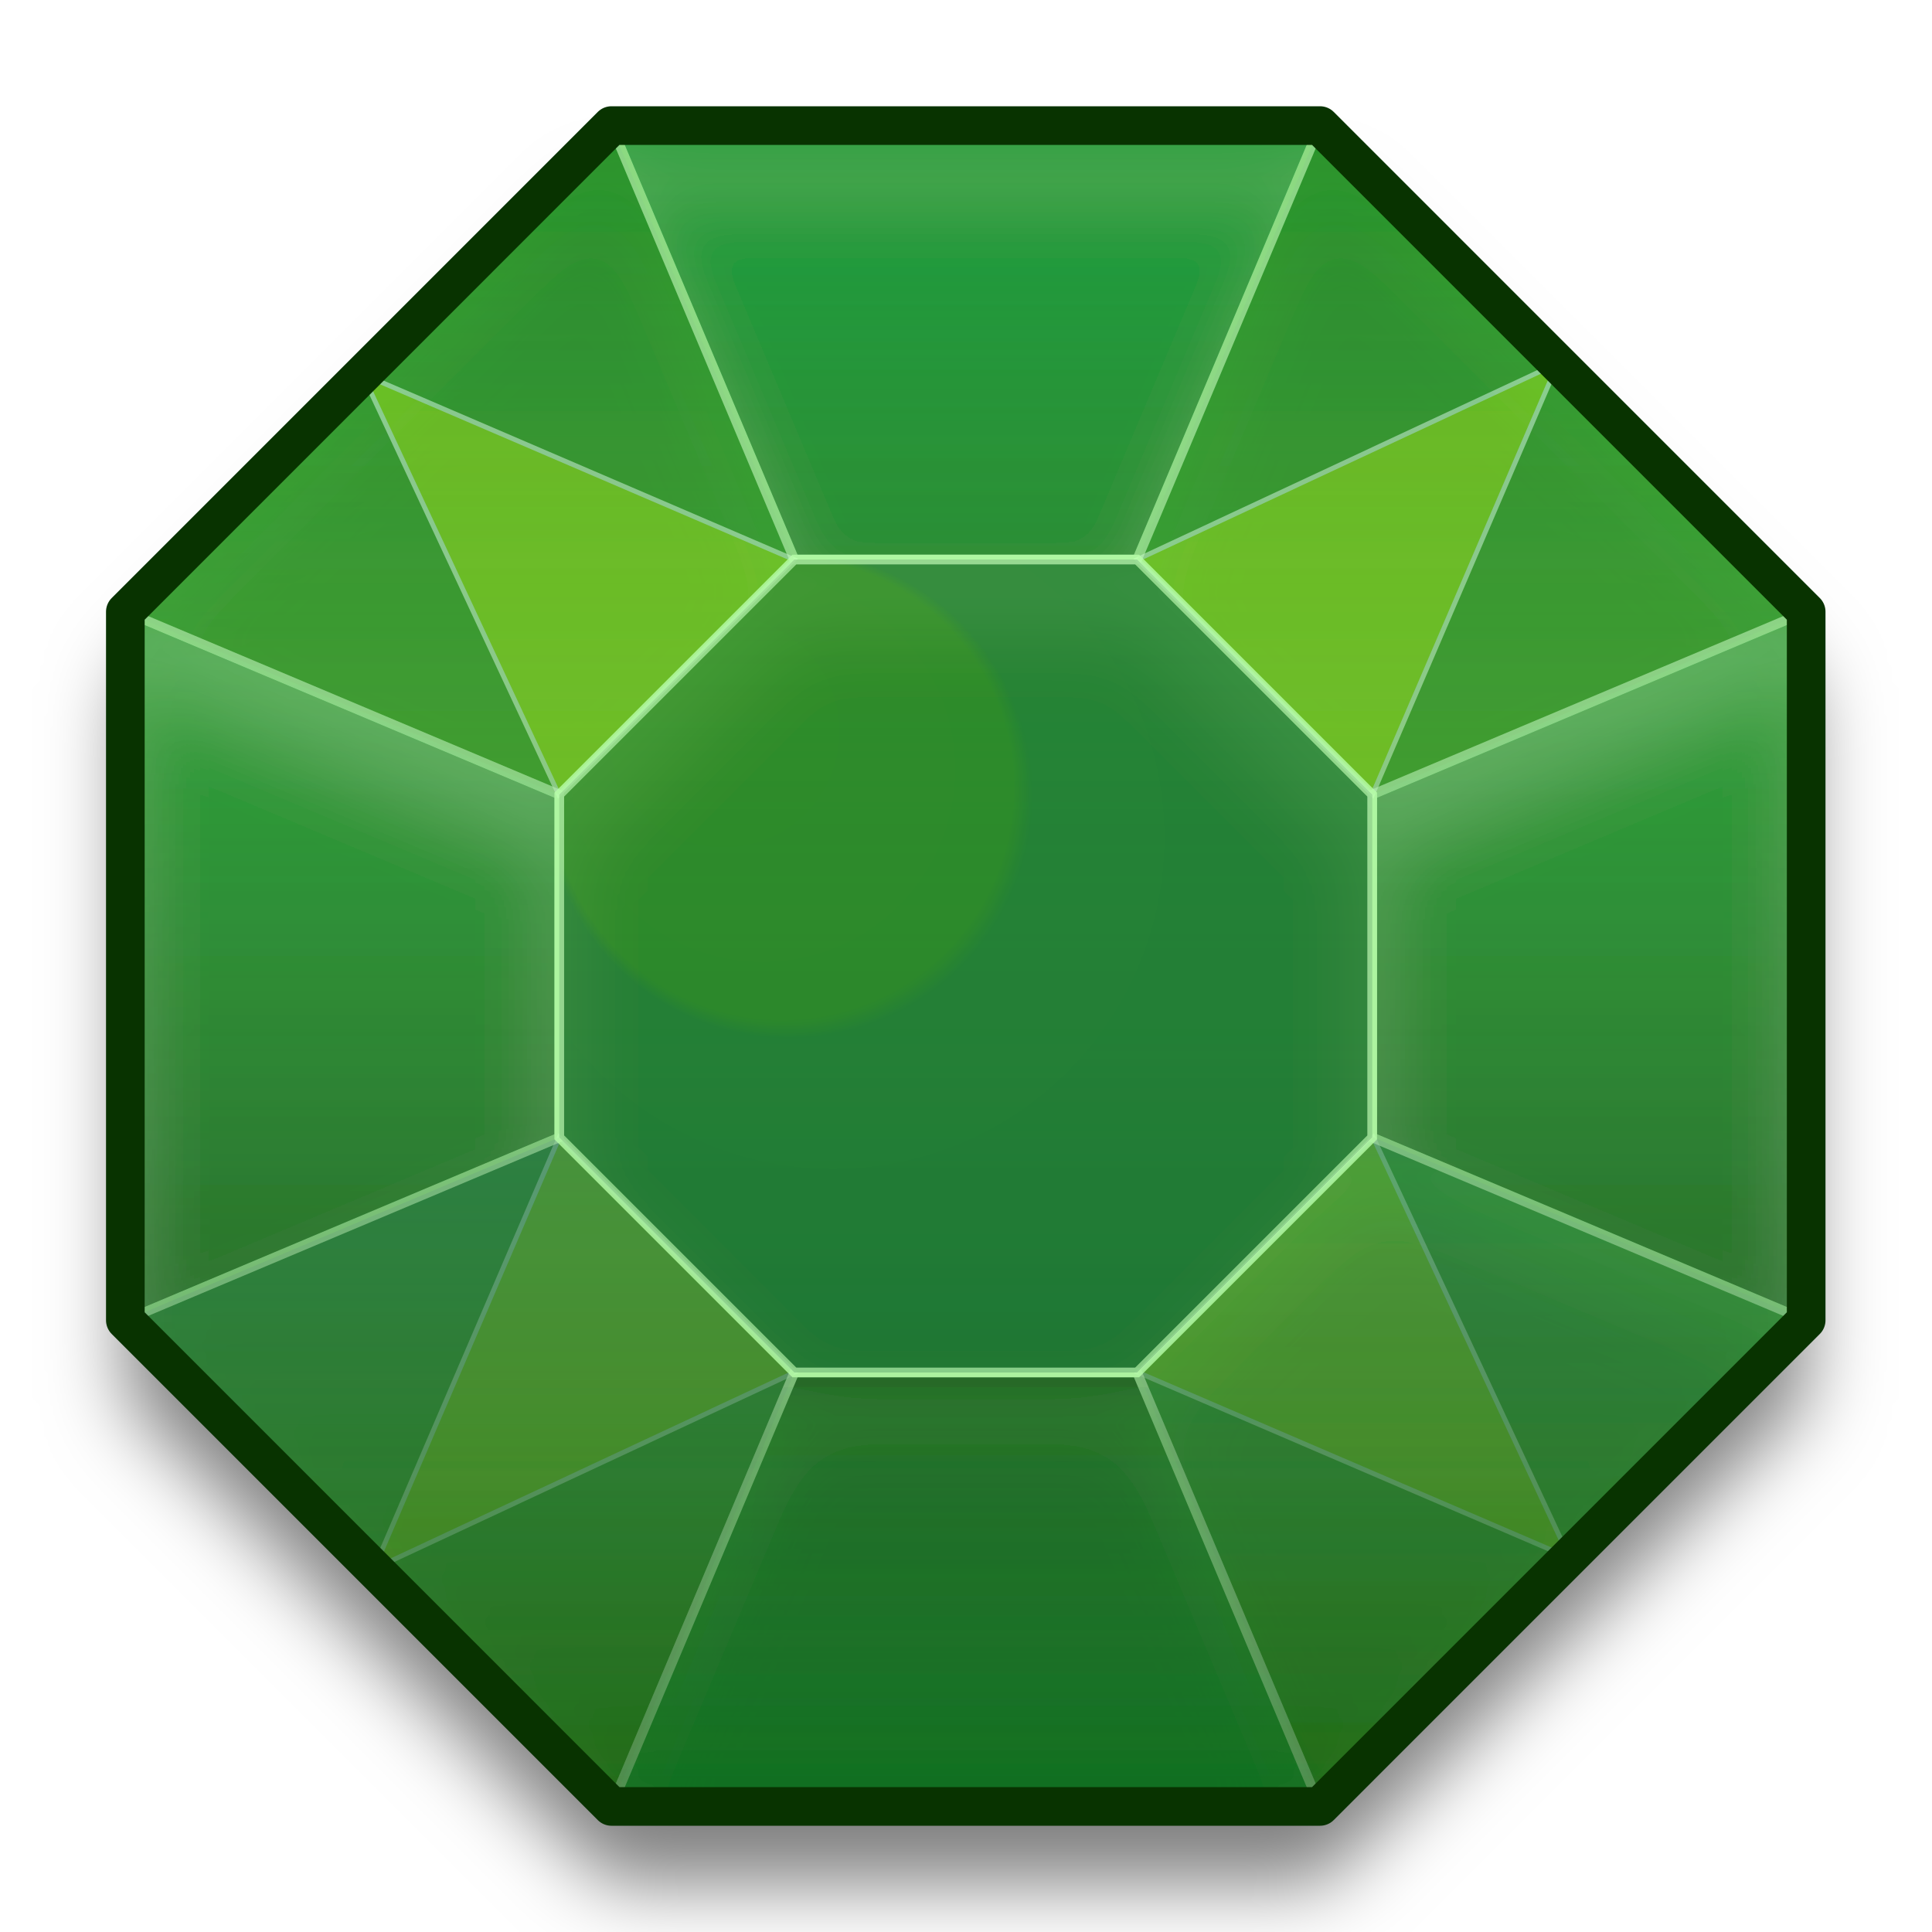
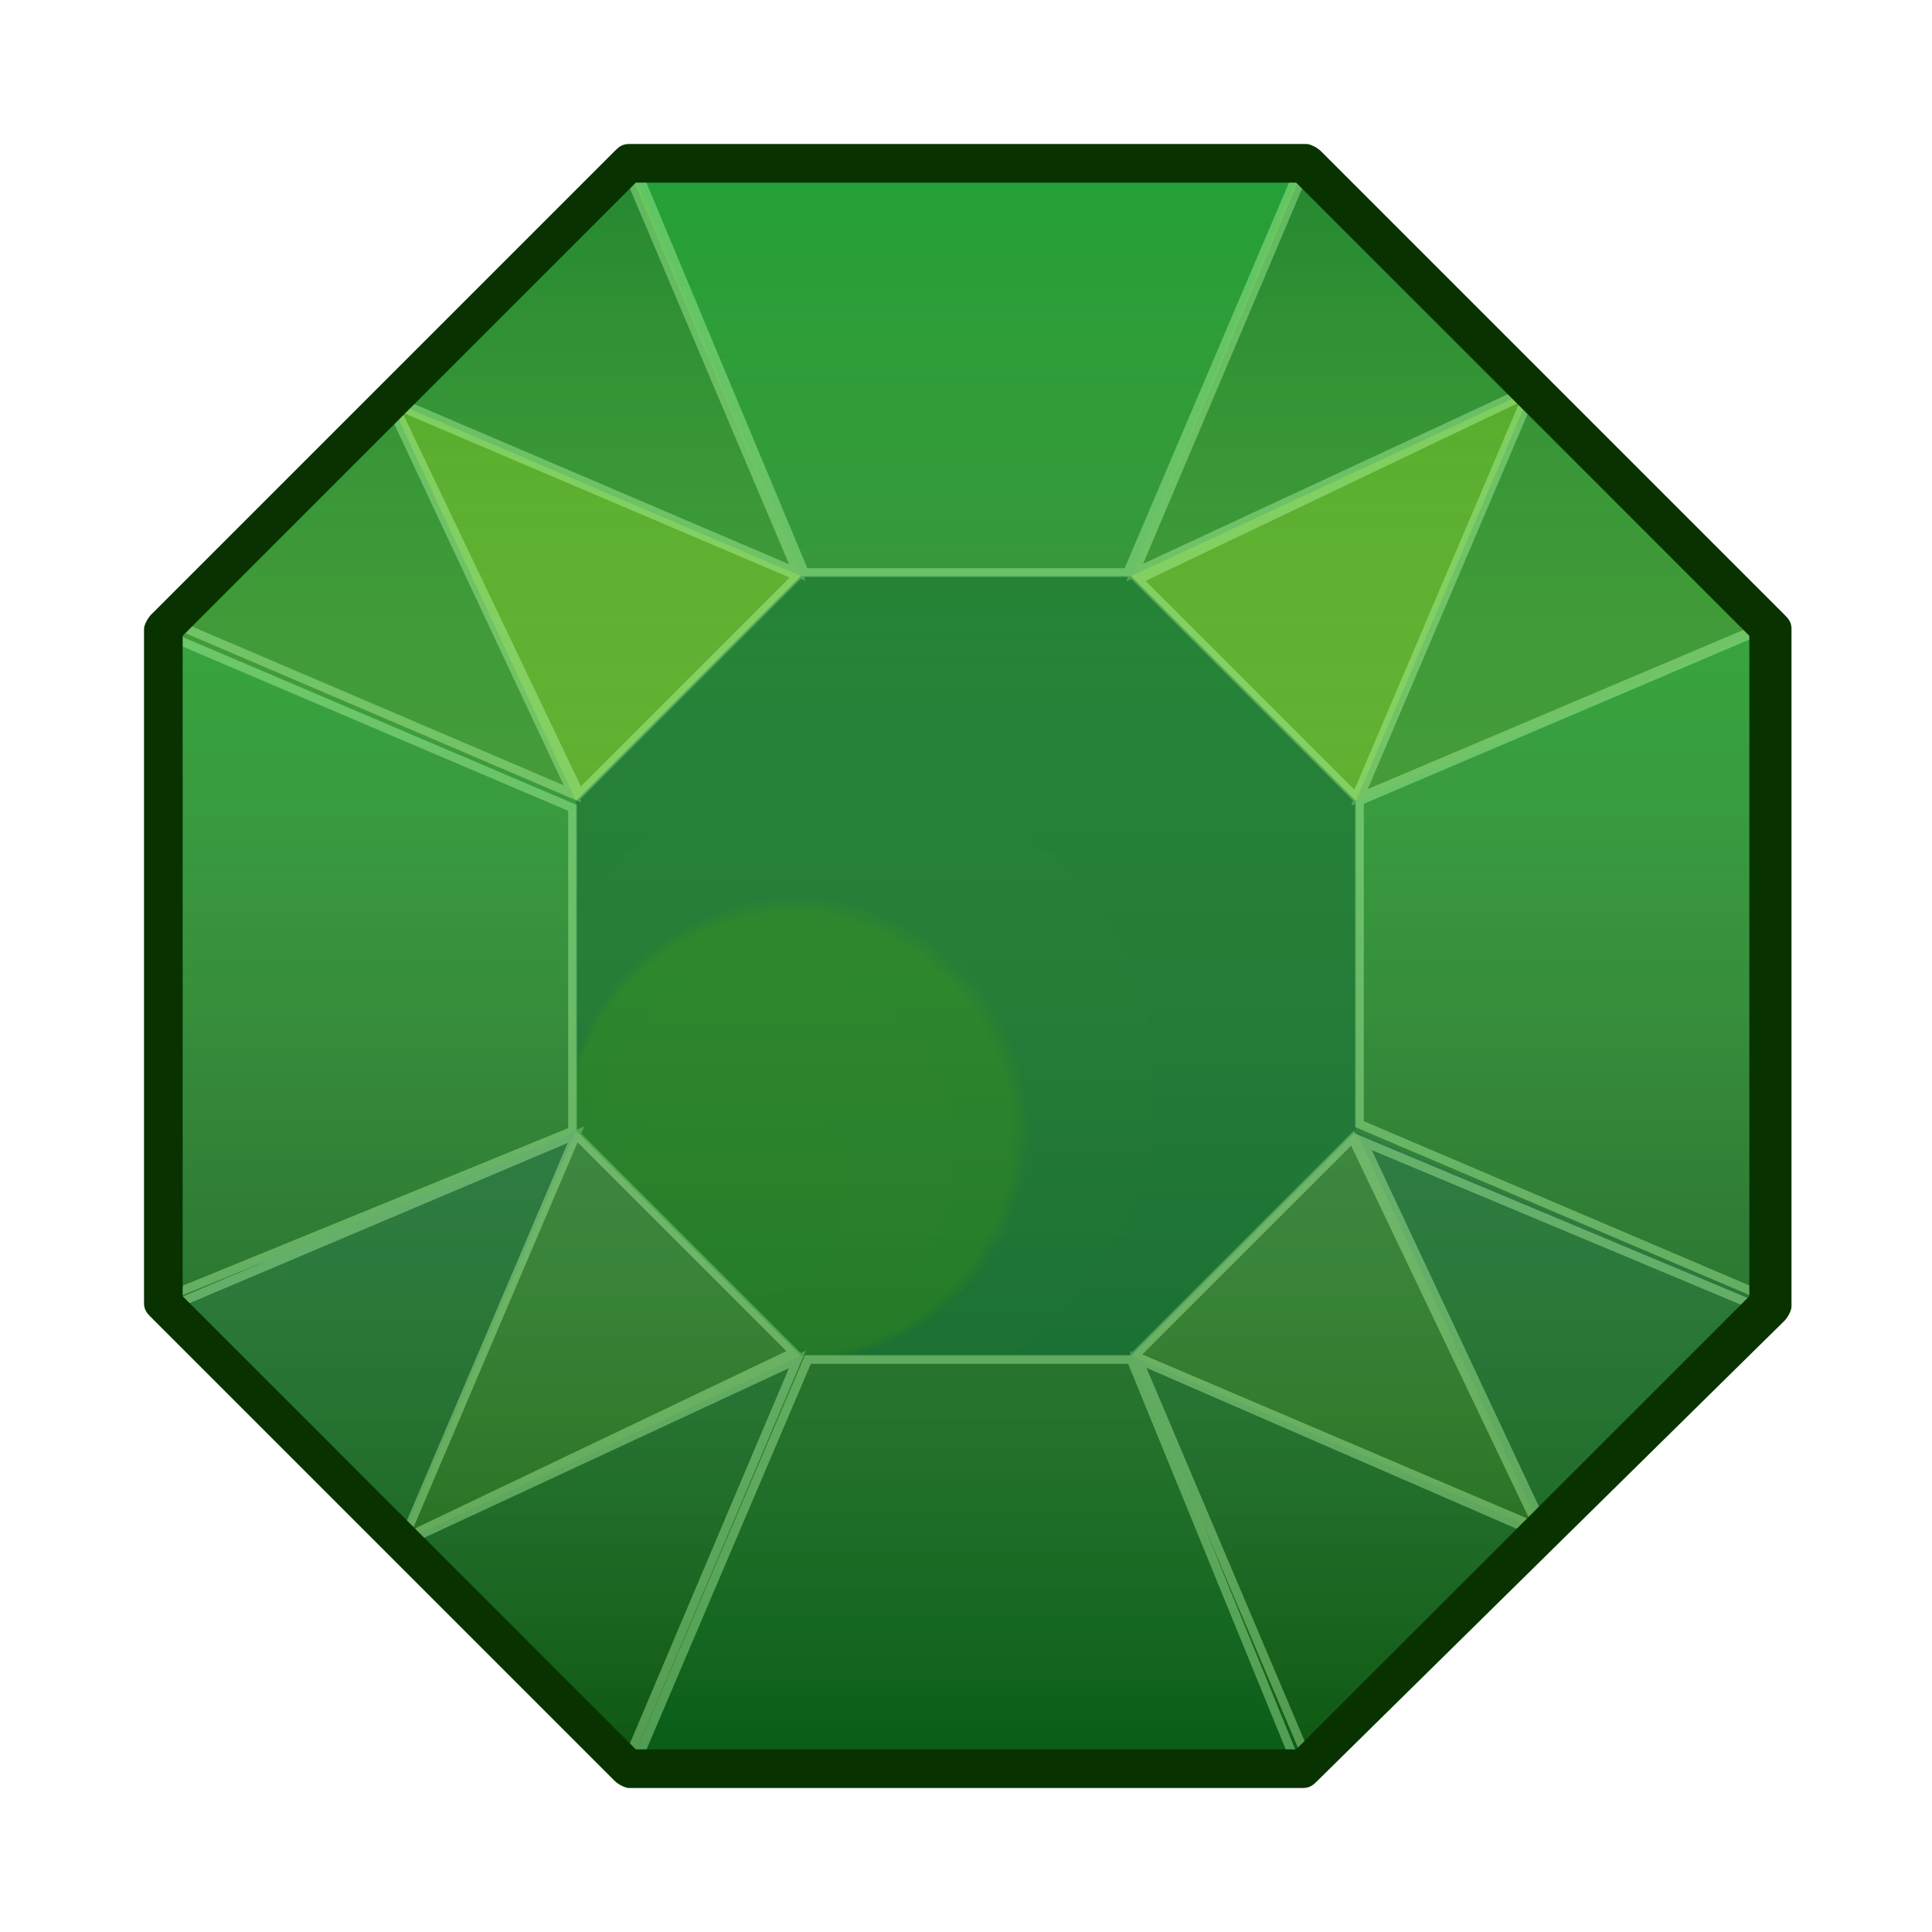
- <svg xmlns="http://www.w3.org/2000/svg" viewBox="0 0 100 100">
-   <defs>
-     <filter x="-6.1%" y="-3.9%" width="112.1%" height="113.2%" filterUnits="objectBoundingBox" id="filter-2">
-       <feOffset dx="0" dy="4" in="SourceAlpha" result="numbersShadowOffsetOuter2" />
-       <feGaussianBlur stdDeviation="2" in="numbersShadowOffsetOuter2" result="numbersShadowBlurOuter2" />
-       <feColorMatrix values="0 0 0 0 0   0 0 0 0 0   0 0 0 0 0  0 0 0 0.5 0" type="matrix" in="numbersShadowBlurOuter2" result="numbersShadowMatrixOuter2" />
-       <feMerge>
-         <feMergeNode in="numbersShadowMatrixOuter2" />
-         <feMergeNode in="SourceGraphic" />
-       </feMerge>
-     </filter>
-     <filter id="hightlight-1">
-       <feComponentTransfer in="SourceAlpha">
-         <feFuncA type="table" tableValues=".5 0" />
-       </feComponentTransfer>
-       <feGaussianBlur stdDeviation="2" />
-       <feOffset dx="0" dy="3" result="offsetblur" />
-       <feFlood flood-color="#ccffcc80" result="color" />
-       <feComposite in2="offsetblur" operator="in" />
-       <feComposite in2="SourceAlpha" operator="in" />
-       <feMerge>
-         <feMergeNode in="SourceGraphic" />
-         <feMergeNode />
-       </feMerge>
-     </filter>
-     <filter id="hightlight-2">
-       <feComponentTransfer in="SourceAlpha">
-         <feFuncA type="table" tableValues=".5 0" />
-       </feComponentTransfer>
-       <feGaussianBlur stdDeviation="2" />
-       <feOffset dx="0" dy="3" result="offsetblur" />
-       <feFlood flood-color="#292" result="color" />
-       <feComposite in2="offsetblur" operator="in" />
-       <feComposite in2="SourceAlpha" operator="in" />
-       <feMerge>
-         <feMergeNode in="SourceGraphic" />
-         <feMergeNode />
-       </feMerge>
-     </filter>
-     <radialGradient id="SVGID_11_" cx="52.112" cy="46.375" r="40.31" fx="79.046" fy="76.366" gradientUnits="userSpaceOnUse">
-       <stop offset="4.379204e-04" style="stop-color:#297F00" />
-       <stop offset="0.605" style="stop-color:#267C03" />
-       <stop offset="0.612" style="stop-color:#025631" />
-       <stop offset="1" style="stop-color:#005434" />
-     </radialGradient>
-     <linearGradient id="SVGID_1_" gradientUnits="userSpaceOnUse" x1="23.802" y1="93.5" x2="23.802" y2="58.87">
-       <stop offset="4.379204e-04" style="stop-color:#297F00" />
-       <stop offset="1" style="stop-color:#005434" />
-     </linearGradient>
-     <linearGradient id="SVGID_2_" gradientUnits="userSpaceOnUse" x1="76.223" y1="93.5" x2="76.223" y2="58.87">
-       <stop offset="4.379204e-04" style="stop-color:#297F00" />
-       <stop offset="1" style="stop-color:#005434" />
-     </linearGradient>
-     <linearGradient id="SVGID_3_" gradientUnits="userSpaceOnUse" x1="76.197" y1="41.129" x2="76.197" y2="6.5">
-       <stop offset="4.379204e-04" style="stop-color:#297F00" />
-       <stop offset="1" style="stop-color:#005434" />
-     </linearGradient>
-     <linearGradient id="SVGID_4_" gradientUnits="userSpaceOnUse" x1="23.777" y1="41.129" x2="23.777" y2="6.5">
-       <stop offset="4.379204e-04" style="stop-color:#297F00" />
-       <stop offset="1" style="stop-color:#005434" />
-     </linearGradient>
-     <linearGradient id="SVGID_5_" gradientUnits="userSpaceOnUse" x1="49.987" y1="71.039" x2="49.987" y2="93.5">
-       <stop offset="0" style="stop-color:#003F00" />
-       <stop offset="1" style="stop-color:#009422" />
-     </linearGradient>
-     <linearGradient id="SVGID_6_" gradientUnits="userSpaceOnUse" x1="82.257" y1="68.338" x2="82.257" y2="31.663">
-       <stop offset="0" style="stop-color:#003F00" />
-       <stop offset="1" style="stop-color:#009422" />
-     </linearGradient>
-     <linearGradient id="SVGID_7_" gradientUnits="userSpaceOnUse" x1="17.718" y1="68.338" x2="17.718" y2="31.663">
-       <stop offset="0" style="stop-color:#003F00" />
-       <stop offset="1" style="stop-color:#009422" />
-     </linearGradient>
-     <linearGradient id="SVGID_8_" gradientUnits="userSpaceOnUse" x1="49.988" y1="28.96" x2="49.988" y2="6.5">
-       <stop offset="0" style="stop-color:#006A18" />
-       <stop offset="1" style="stop-color:#009447" />
-     </linearGradient>
-     <linearGradient id="SVGID_9_" gradientUnits="userSpaceOnUse" x1="50.001" y1="7" x2="50.001" y2="94.001">
-       <stop offset="4.379204e-04" style="stop-color:#D4FFE6;stop-opacity:0.1" />
-       <stop offset="1" style="stop-color:#003F14" />
-     </linearGradient>
-     <radialGradient id="SVGID_10_" cx="49.987" cy="50" r="30.718" fx="34.44" fy="34.948" gradientUnits="userSpaceOnUse">
-       <stop offset="4.379204e-04" style="stop-color:#297F00" />
-       <stop offset="0.389" style="stop-color:#267C03" />
-       <stop offset="0.411" style="stop-color:#025631" />
-       <stop offset="1" style="stop-color:#005434" />
-     </radialGradient>
-   </defs>
-   <polygon fill="#269B15" filter="url(#filter-2)" points="93.487,31.662 68.326,6.5 31.648,6.5 6.488,31.662 6.488,68.338 31.648,93.5 68.326,93.5 93.487,68.338 " />
-   <polygon fill="#8AE200" stroke="#CAFFCC" stroke-width="0.25" points="41.117,71.039 19.353,81.204 28.948,58.87 " />
-   <polygon fill="#8AE200" stroke="#CAFFCC" stroke-width="0.25" points="71.078,58.87 81.241,80.635 58.907,71.039 " />
-   <polygon fill="#8AE200" stroke="#CAFFCC" stroke-width="0.25" points="58.87,28.96 80.635,18.796 71.039,41.129 " />
-   <polygon fill="#8AE200" stroke="#CAFFCC" stroke-width="0.25" points="28.922,41.129 18.759,19.365 41.093,28.96 " />
-   <polygon opacity="0.6" fill="url(#SVGID_1_)" points="31.648,93.5 41.117,71.039 28.948,58.87 6.488,68.338 " />
-   <polygon opacity="0.6" filter="url(#hightlight-2)" fill="url(#SVGID_2_)" points="93.538,68.338 71.078,58.87 58.907,71.039 68.376,93.5 " />
-   <polygon opacity="0.4" filter="url(#hightlight-2)" fill="url(#SVGID_3_)" points="68.352,6.5 58.883,28.96 71.052,41.129 93.513,31.662 " />
-   <polygon opacity="0.4" filter="url(#hightlight-2)" fill="url(#SVGID_4_)" points="6.462,31.662 28.922,41.129 41.093,28.96 31.624,6.5 " />
-   <polygon opacity="0.7" filter="url(#hightlight-2)" fill="url(#SVGID_5_)" stroke="#C8FFBB" stroke-width="0.5" points="41.117,71.039 31.648,93.5 68.326,93.5 58.856,71.039 " />
-   <polygon opacity="0.6" filter="url(#hightlight-1)" fill="url(#SVGID_6_)" stroke="#C8FFBB" stroke-width="0.5" points="71.026,58.87 93.487,68.338 93.487,31.662 71.026,41.129 " />
-   <polygon opacity="0.6" filter="url(#hightlight-1)" fill="url(#SVGID_7_)" stroke="#C8FFBB" stroke-width="0.5" points="28.948,41.129 6.488,31.662 6.488,68.338 28.948,58.87 " />
-   <polygon opacity="0.6" filter="url(#hightlight-1)" fill="url(#SVGID_8_)" stroke="#C8FFBB" stroke-width="0.5" points="58.856,28.96 68.326,6.5 31.648,6.5 41.117,28.96 " />
-   <polygon opacity="0.5" filter="url(#hightlight-1)" fill="url(#SVGID_9_)" points="93.5,31.662 68.339,6.5 31.661,6.5 6.501,31.662 6.501,68.338 31.661,93.5 68.339,93.5 93.5,68.338 " />
-   <polygon opacity="0.3" fill="url(#SVGID_10_)" points="71.026,41.129 58.856,28.96 41.117,28.96 28.948,41.129 28.948,58.87 41.117,71.039 58.856,71.039 71.026,58.87 " />
-   <polygon fill="none" stroke="#083300" stroke-width="2" stroke-linejoin="round" points="93.487,31.662 68.326,6.5 31.648,6.5 6.488,31.662 6.488,68.338 31.648,93.5 68.326,93.5 93.487,68.338 " />
-   <polygon opacity="0.8" fill="none" stroke="#B8FFA9" stroke-width="0.5" points="71.026,41.129 58.856,28.961 41.117,28.961 28.948,41.129 28.948,58.87 41.117,71.039 58.856,71.039 71.026,58.87 " />
-   <polygon opacity="0.2" filter="url(#hightlight-1)" fill="url(#SVGID_11_)" points="71.026,41.129 58.856,28.96 41.117,28.96 28.948,41.129 28.948,58.869 41.117,71.039 58.856,71.039 71.026,58.869 " />
+ <svg xmlns="http://www.w3.org/2000/svg" viewBox="0 0 55 55">
+   <style type="text/css">
+ 		.st0{fill:#269B15;}
+ 		.st1{opacity:0.4;fill:url(#SVGID_1_);}
+ 		.st2{opacity:0.4;fill:url(#SVGID_2_);}
+ 		.st3{opacity:0.4;fill:url(#SVGID_3_);}
+ 		.st4{opacity:0.4;fill:url(#SVGID_4_);}
+ 		.st5{opacity:0.7;fill:#8AE200;}
+ 		.st6{opacity:0.6;fill:url(#SVGID_5_);enable-background:new    ;}
+ 		.st7{opacity:0.6;fill:url(#SVGID_6_);enable-background:new    ;}
+ 		.st8{opacity:0.4;fill:url(#SVGID_7_);enable-background:new    ;}
+ 		.st9{opacity:0.4;fill:url(#SVGID_8_);enable-background:new    ;}
+ 		.st10{opacity:0.7;fill:url(#SVGID_9_);enable-background:new    ;}
+ 		.st11{opacity:0.3;fill:url(#SVGID_10_);enable-background:new    ;}
+ 		.st12{opacity:0.4;fill:none;stroke:#B8FFA9;stroke-width:0.25;enable-background:new    ;}
+ 		.st13{fill:#083300;}
+ 		.st14{opacity:0.2;fill:url(#SVGID_11_);enable-background:new    ;}
+ 	</style>
+   <polygon class="st0" points="50.4,17.9 37.1,4.6 17.9,4.6 4.6,17.9 4.6,37.1 17.9,50.4 37.1,50.4 50.4,37.1 " />
+   <linearGradient id="SVGID_1_" gradientUnits="userSpaceOnUse" x1="27.5" y1="17.438" x2="27.5" y2="5.629" gradientTransform="matrix(1 0 0 -1 0 56)">
+     <stop offset="0" style="stop-color:#003F00" />
+     <stop offset="1" style="stop-color:#009422" />
+   </linearGradient>
+   <polygon class="st1" points="22.8,38.6 17.9,50.4 37.1,50.4 32.2,38.6 " />
+   <linearGradient id="SVGID_2_" gradientUnits="userSpaceOnUse" x1="44.466" y1="18.858" x2="44.466" y2="38.142" gradientTransform="matrix(1 0 0 -1 0 56)">
+     <stop offset="0" style="stop-color:#003F00" />
+     <stop offset="1" style="stop-color:#009422" />
+   </linearGradient>
+   <polygon class="st2" points="38.6,32.2 50.4,37.1 50.4,17.9 38.6,22.8 " />
+   <linearGradient id="SVGID_3_" gradientUnits="userSpaceOnUse" x1="10.533" y1="18.858" x2="10.533" y2="38.142" gradientTransform="matrix(1 0 0 -1 0 56)">
+     <stop offset="0" style="stop-color:#003F00" />
+     <stop offset="1" style="stop-color:#009422" />
+   </linearGradient>
+   <polygon class="st3" points="16.4,22.8 4.6,17.9 4.6,37.1 16.4,32.2 " />
+   <linearGradient id="SVGID_4_" gradientUnits="userSpaceOnUse" x1="27.5" y1="39.562" x2="27.5" y2="51.371" gradientTransform="matrix(1 0 0 -1 0 56)">
+     <stop offset="0" style="stop-color:#006A18" />
+     <stop offset="1" style="stop-color:#009447" />
+   </linearGradient>
+   <polygon class="st4" points="32.2,16.4 37.1,4.6 17.9,4.6 22.8,16.4 " />
+   <polygon class="st5" points="22.8,38.6 11.4,43.9 16.4,32.2 " />
+   <polygon class="st5" points="38.6,32.2 43.9,43.6 32.2,38.6 " />
+   <polygon class="st5" points="32.2,16.4 43.6,11.1 38.6,22.8 " />
+   <polygon class="st5" points="16.4,22.8 11.1,11.4 22.8,16.4 " />
+   <linearGradient id="SVGID_5_" gradientUnits="userSpaceOnUse" x1="13.732" y1="5.629" x2="13.732" y2="23.836" gradientTransform="matrix(1 0 0 -1 0 56)">
+     <stop offset="4.379204e-04" style="stop-color:#297F00" />
+     <stop offset="1" style="stop-color:#005434" />
+   </linearGradient>
+   <polygon class="st6" points="17.9,50.4 22.8,38.6 16.4,32.2 4.6,37.1 " />
+   <linearGradient id="SVGID_6_" gradientUnits="userSpaceOnUse" x1="41.294" y1="5.629" x2="41.294" y2="23.836" gradientTransform="matrix(1 0 0 -1 0 56)">
+     <stop offset="4.379204e-04" style="stop-color:#297F00" />
+     <stop offset="1" style="stop-color:#005434" />
+   </linearGradient>
+   <polygon class="st7" points="50.4,37.1 38.6,32.2 32.2,38.6 37.2,50.4 " />
+   <linearGradient id="SVGID_7_" gradientUnits="userSpaceOnUse" x1="41.281" y1="33.164" x2="41.281" y2="51.371" gradientTransform="matrix(1 0 0 -1 0 56)">
+     <stop offset="4.379204e-04" style="stop-color:#297F00" />
+     <stop offset="1" style="stop-color:#005434" />
+   </linearGradient>
+   <polygon class="st8" points="37.2,4.6 32.2,16.4 38.6,22.8 50.4,17.9 " />
+   <linearGradient id="SVGID_8_" gradientUnits="userSpaceOnUse" x1="13.719" y1="33.164" x2="13.719" y2="51.371" gradientTransform="matrix(1 0 0 -1 0 56)">
+     <stop offset="4.379204e-04" style="stop-color:#297F00" />
+     <stop offset="1" style="stop-color:#005434" />
+   </linearGradient>
+   <polygon class="st9" points="4.6,17.9 16.4,22.8 22.8,16.4 17.8,4.6 " />
+   <linearGradient id="SVGID_9_" gradientUnits="userSpaceOnUse" x1="27.507" y1="51.109" x2="27.507" y2="5.366" gradientTransform="matrix(1 0 0 -1 0 56)">
+     <stop offset="4.379204e-04" style="stop-color:#D4FFE6;stop-opacity:0.1" />
+     <stop offset="1" style="stop-color:#003F14" />
+   </linearGradient>
+   <polygon class="st10" points="50.4,17.9 37.1,4.6 17.9,4.6 4.6,17.9 4.6,37.1 17.9,50.4 37.1,50.4 50.4,37.1 " />
+   <radialGradient id="SVGID_10_" cx="27.5" cy="28.5" r="16.151" fx="19.325" fy="20.586" gradientTransform="matrix(1 0 0 -1 0 56)" gradientUnits="userSpaceOnUse">
+     <stop offset="4.379204e-04" style="stop-color:#297F00" />
+     <stop offset="0.389" style="stop-color:#267C03" />
+     <stop offset="0.411" style="stop-color:#025631" />
+     <stop offset="1" style="stop-color:#005434" />
+   </radialGradient>
+   <polygon class="st11" points="38.6,22.8 32.2,16.4 22.8,16.4 16.4,22.8 16.4,32.2 22.8,38.6 32.2,38.6 38.6,32.2 " />
+   <path class="st12" d="M50.5,17.7l-11.8,5l4.9-11.5l0.1-0.2l-11.4,5.3l5-11.8H17.7l5,11.8l-11.7-5l5.3,11.3l-11.7-5v19.7l11.8-5   l-4.9,11.5L11.3,44l11.4-5.3l-5,11.8h19.7l-5-11.8l11.5,5l0.2,0.1l-5.3-11.3l11.7,4.9V17.7z M43.5,11.2l-4.9,11.5l0,0l-6.2-6.2l0,0   L43.5,11.2z M18.1,4.8h18.9l-4.9,11.5h-9.2L18.1,4.8z M11.2,11.5l11.5,4.9l0,0l-6.2,6.2l0,0L11.2,11.5z M4.8,36.9V18.1l11.5,4.9v9.2   L4.8,36.9z M11.5,43.8l4.9-11.5l0,0l6.2,6.2l0,0L11.5,43.8z M36.9,50.2H18.1l4.9-11.5h9.2L36.9,50.2z M43.8,43.5l-11.5-4.9l6.2-6.2   l0,0L43.8,43.5z M50.2,36.9l-11.5-4.9v-9.2l11.5-4.9V36.9z" />
+   <path class="st13" d="M37.1,50.9H17.9c-0.1,0-0.3-0.1-0.4-0.2L4.3,37.5c-0.1-0.1-0.2-0.2-0.2-0.4V17.9c0-0.1,0.1-0.3,0.2-0.4   L17.5,4.3c0.1-0.1,0.2-0.2,0.4-0.2h19.3c0.1,0,0.3,0.1,0.4,0.2l13.2,13.2c0.1,0.1,0.2,0.2,0.2,0.4v19.3c0,0.1-0.1,0.3-0.2,0.4   L37.5,50.7C37.4,50.8,37.3,50.9,37.1,50.9z M18.1,49.8h18.8l12.9-12.9V18.1L36.9,5.2H18.1L5.2,18.1v18.8L18.1,49.8z" />
+   <radialGradient id="SVGID_11_" cx="28.617" cy="30.406" r="21.194" fx="42.779" fy="46.175" gradientTransform="matrix(1 0 0 -1 0 56)" gradientUnits="userSpaceOnUse">
+     <stop offset="4.379204e-04" style="stop-color:#297F00" />
+     <stop offset="0.605" style="stop-color:#267C03" />
+     <stop offset="0.612" style="stop-color:#025631" />
+     <stop offset="1" style="stop-color:#005434" />
+   </radialGradient>
+   <polygon class="st14" points="38.6,22.8 32.2,16.4 22.8,16.4 16.4,22.8 16.4,32.2 22.8,38.6 32.2,38.6 38.6,32.2 " />
</svg>
